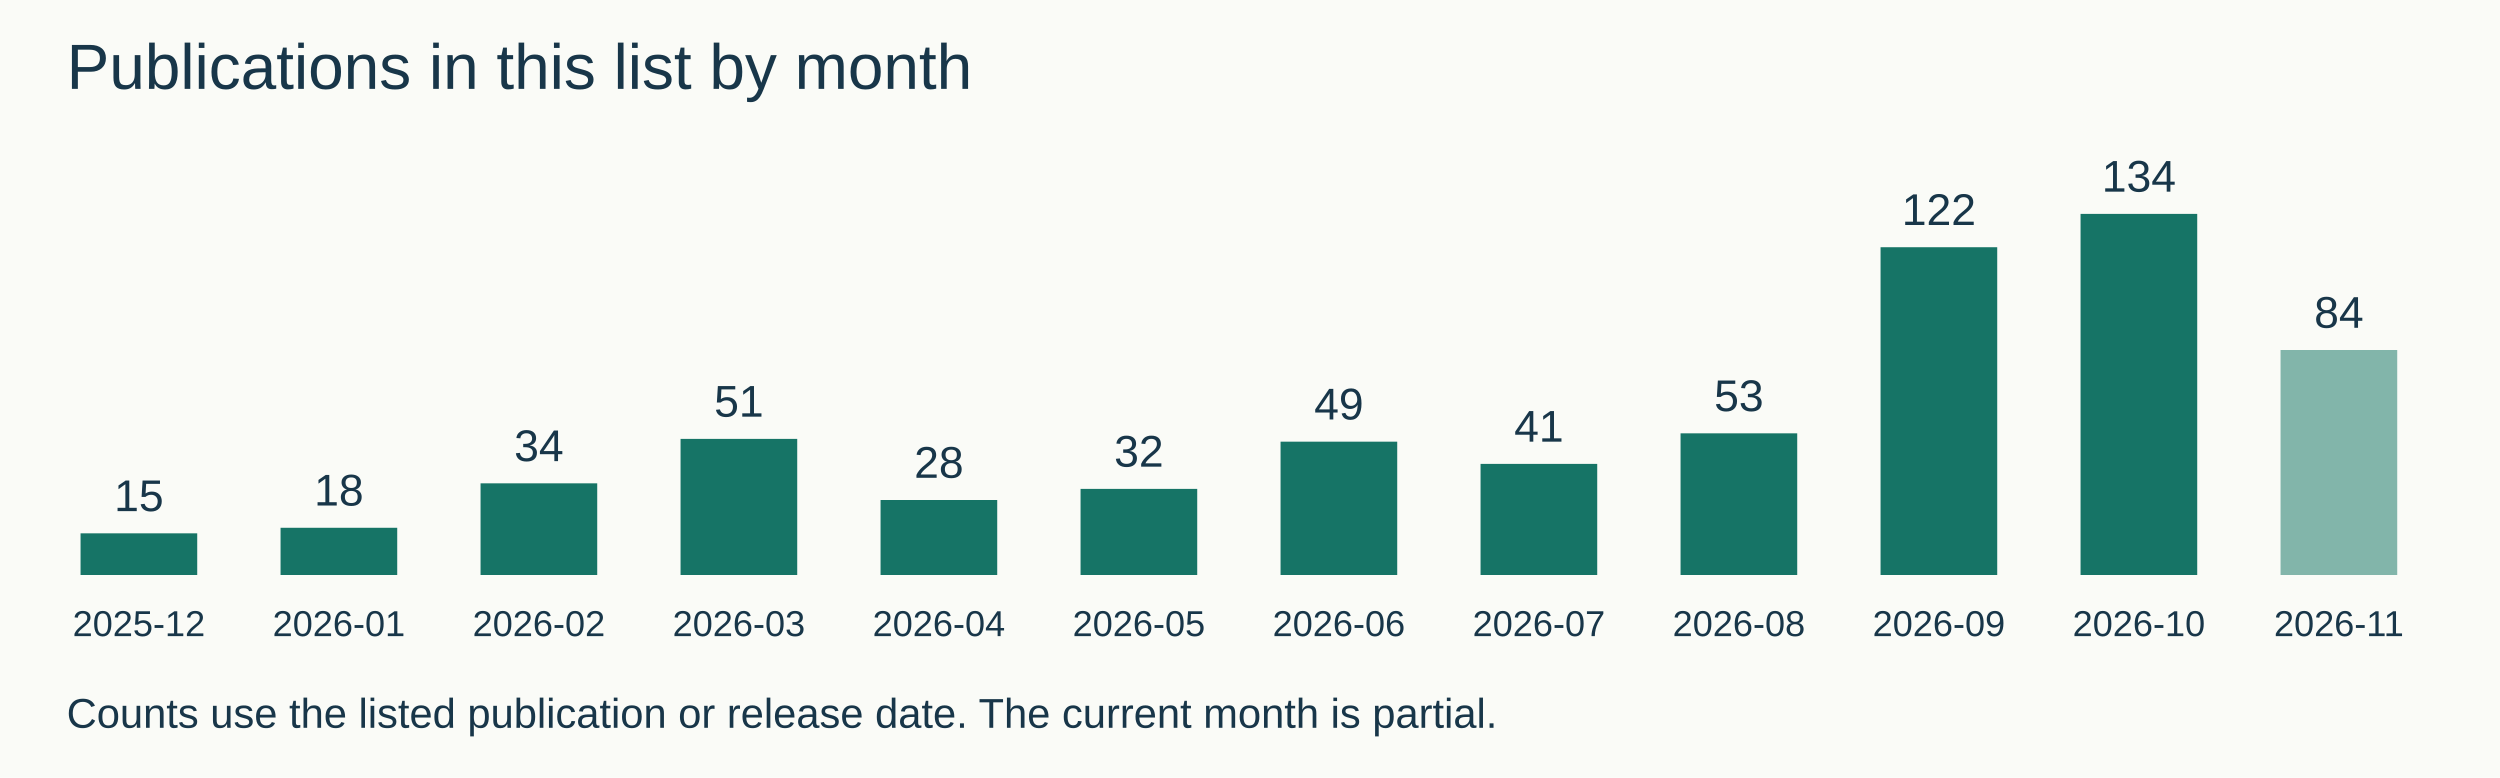
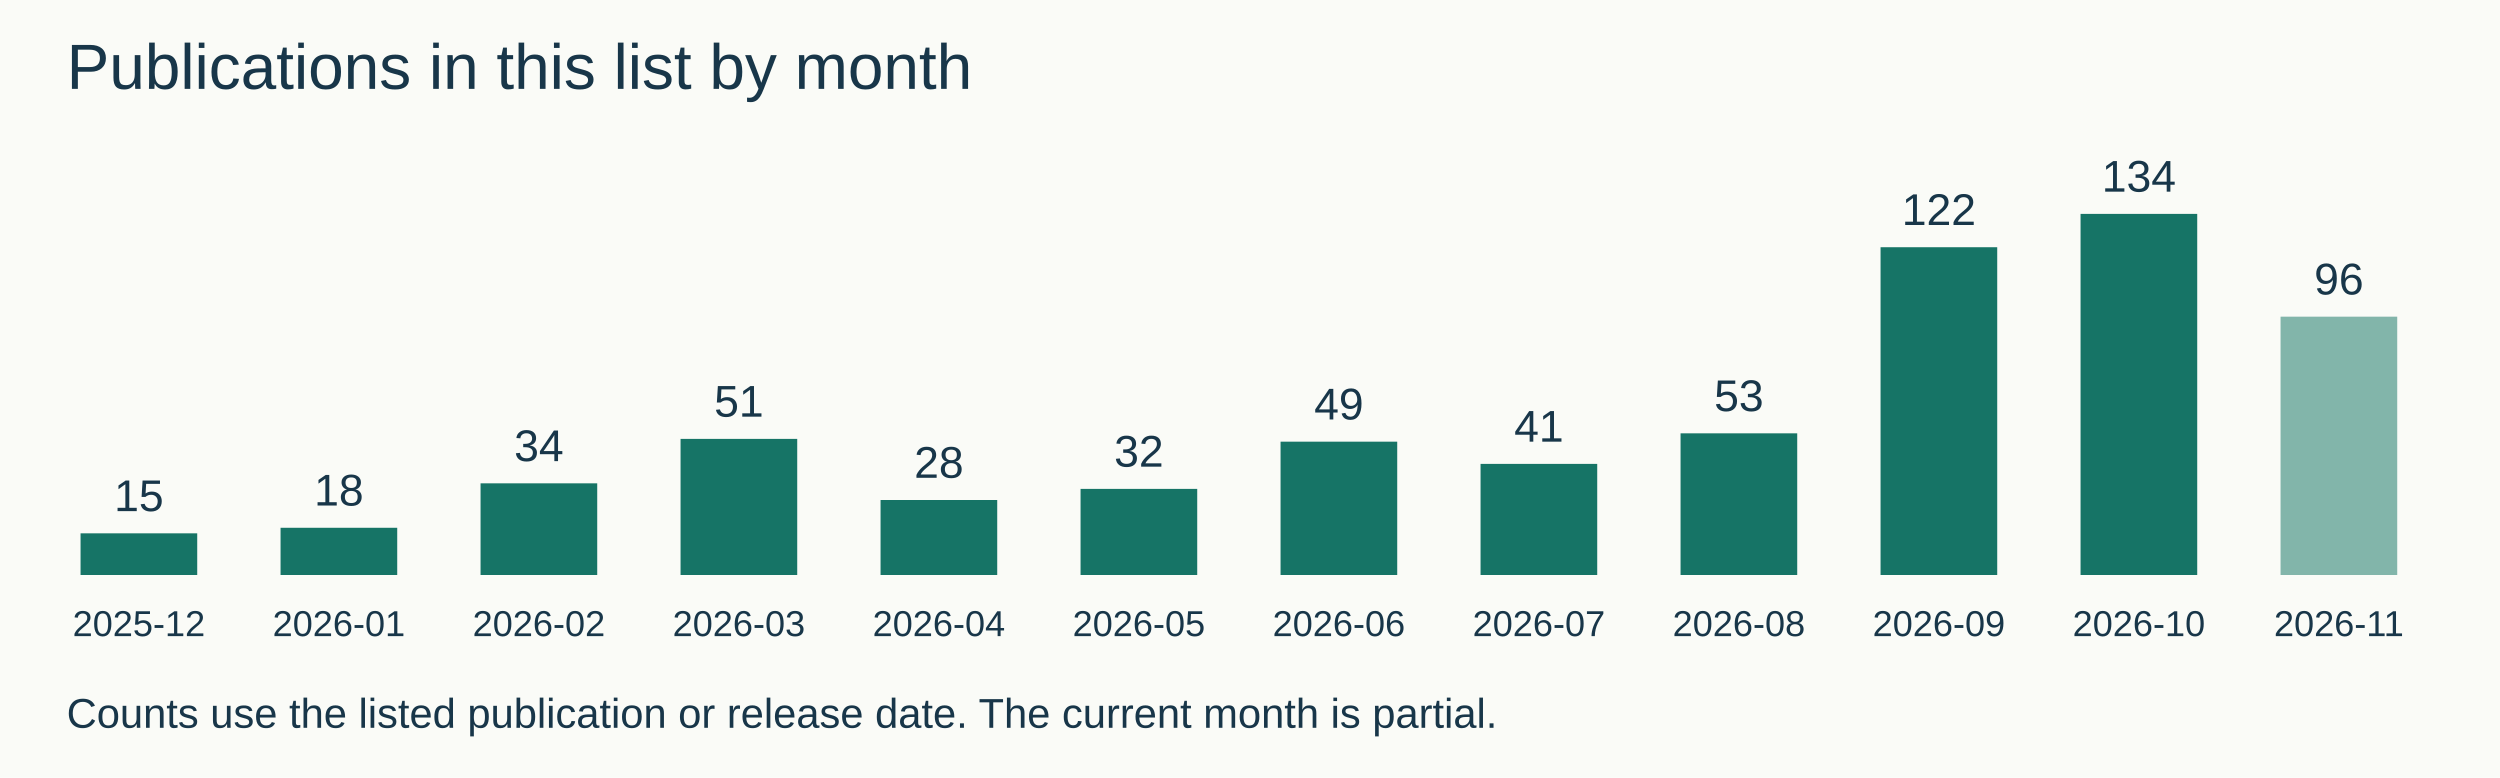
<svg xmlns="http://www.w3.org/2000/svg" width="900" height="280" viewBox="0 0 900 280" font-family="Arial,sans-serif">
  <rect width="100%" height="100%" fill="#fafbf7" />
  <text x="24" y="32" font-size="23" fill="#183649" text-anchor="start">Publications in this list by month</text>
  <rect x="29" y="192" width="42" height="15" fill="#167466" />
  <text x="50" y="184" font-size="16" fill="#183649" text-anchor="middle">15</text>
  <text x="50" y="229" font-size="13" fill="#183649" text-anchor="middle">2025-12</text>
  <rect x="101" y="190" width="42" height="17" fill="#167466" />
  <text x="122" y="182" font-size="16" fill="#183649" text-anchor="middle">18</text>
  <text x="122" y="229" font-size="13" fill="#183649" text-anchor="middle">2026-01</text>
  <rect x="173" y="174" width="42" height="33" fill="#167466" />
  <text x="194" y="166" font-size="16" fill="#183649" text-anchor="middle">34</text>
  <text x="194" y="229" font-size="13" fill="#183649" text-anchor="middle">2026-02</text>
  <rect x="245" y="158" width="42" height="49" fill="#167466" />
  <text x="266" y="150" font-size="16" fill="#183649" text-anchor="middle">51</text>
  <text x="266" y="229" font-size="13" fill="#183649" text-anchor="middle">2026-03</text>
  <rect x="317" y="180" width="42" height="27" fill="#167466" />
  <text x="338" y="172" font-size="16" fill="#183649" text-anchor="middle">28</text>
  <text x="338" y="229" font-size="13" fill="#183649" text-anchor="middle">2026-04</text>
  <rect x="389" y="176" width="42" height="31" fill="#167466" />
  <text x="410" y="168" font-size="16" fill="#183649" text-anchor="middle">32</text>
  <text x="410" y="229" font-size="13" fill="#183649" text-anchor="middle">2026-05</text>
  <rect x="461" y="159" width="42" height="48" fill="#167466" />
  <text x="482" y="151" font-size="16" fill="#183649" text-anchor="middle">49</text>
  <text x="482" y="229" font-size="13" fill="#183649" text-anchor="middle">2026-06</text>
  <rect x="533" y="167" width="42" height="40" fill="#167466" />
  <text x="554" y="159" font-size="16" fill="#183649" text-anchor="middle">41</text>
  <text x="554" y="229" font-size="13" fill="#183649" text-anchor="middle">2026-07</text>
  <rect x="605" y="156" width="42" height="51" fill="#167466" />
  <text x="626" y="148" font-size="16" fill="#183649" text-anchor="middle">53</text>
  <text x="626" y="229" font-size="13" fill="#183649" text-anchor="middle">2026-08</text>
  <rect x="677" y="89" width="42" height="118" fill="#167466" />
  <text x="698" y="81" font-size="16" fill="#183649" text-anchor="middle">122</text>
  <text x="698" y="229" font-size="13" fill="#183649" text-anchor="middle">2026-09</text>
  <rect x="749" y="77" width="42" height="130" fill="#167466" />
  <text x="770" y="69" font-size="16" fill="#183649" text-anchor="middle">134</text>
  <text x="770" y="229" font-size="13" fill="#183649" text-anchor="middle">2026-10</text>
-   <rect x="821" y="126" width="42" height="81" fill="#82b5aa" />
-   <text x="842" y="118" font-size="16" fill="#183649" text-anchor="middle">84</text>
+   <rect x="821" y="114" width="42" height="93" fill="#82b5aa" />
+   <text x="842" y="106" font-size="16" fill="#183649" text-anchor="middle">96</text>
  <text x="842" y="229" font-size="13" fill="#183649" text-anchor="middle">2026-11</text>
  <text x="24" y="262" font-size="15" fill="#183649" text-anchor="start">Counts use the listed publication or release date. The current month is partial.</text>
</svg>
